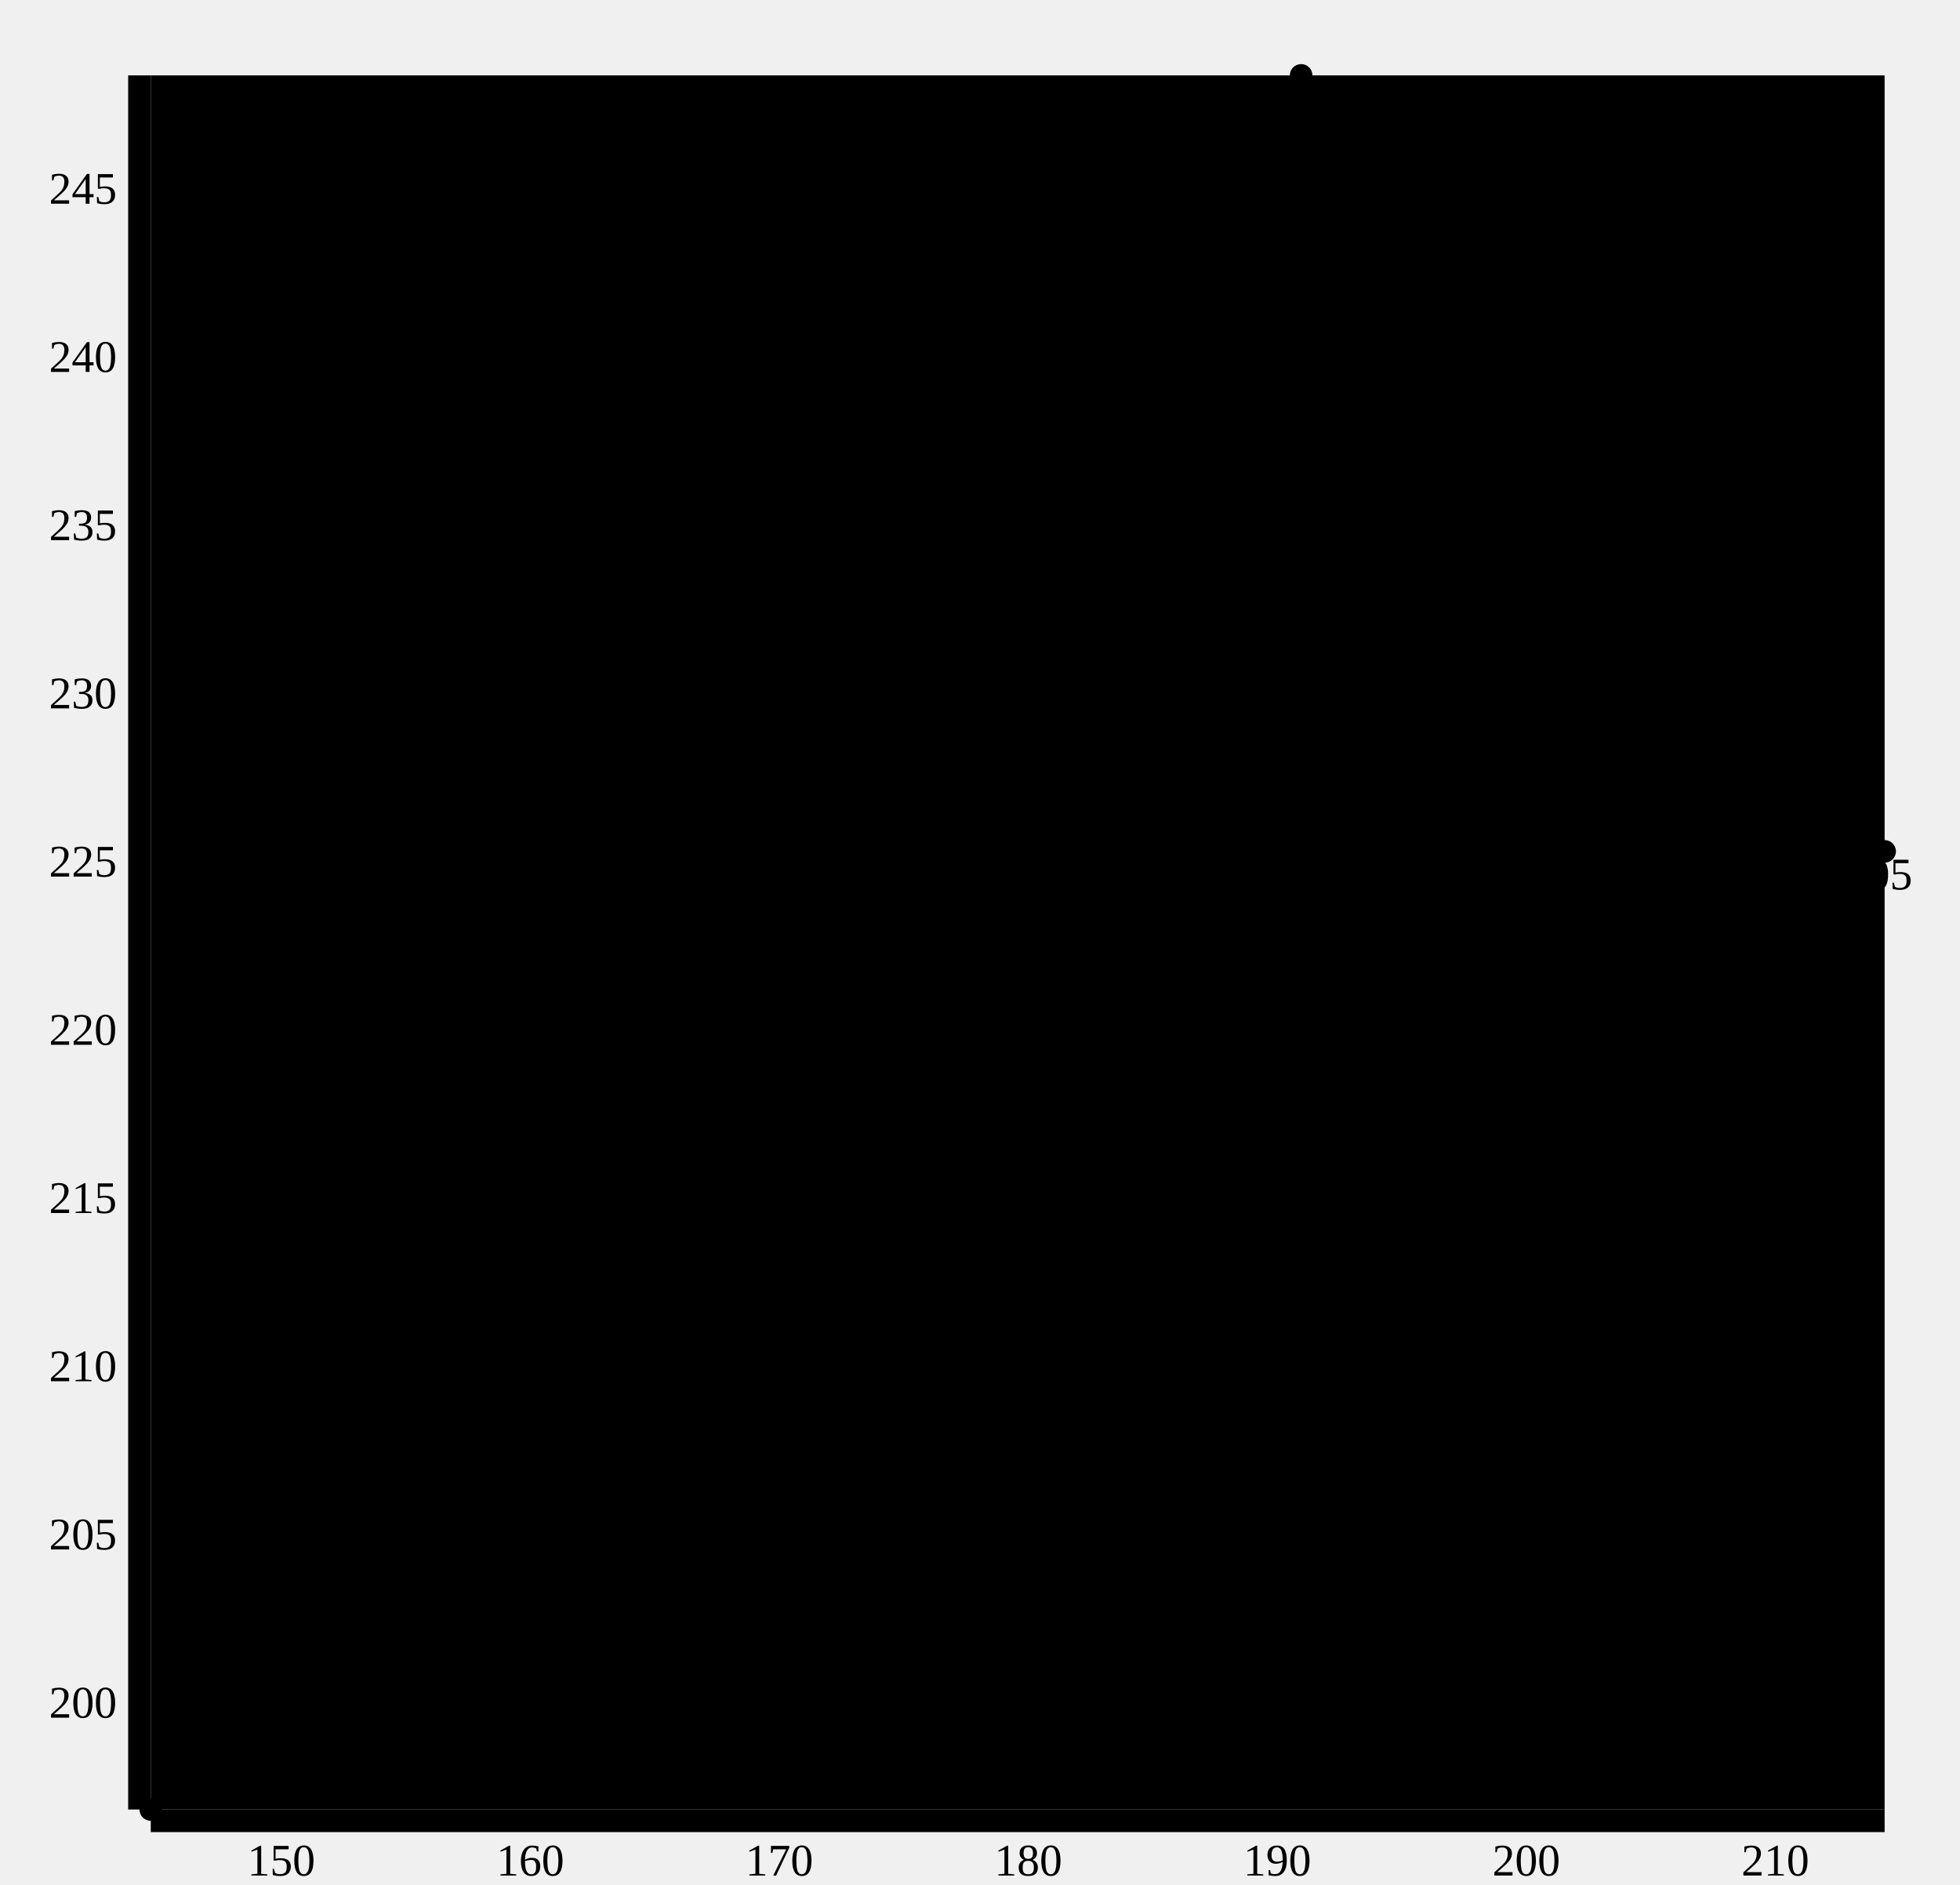
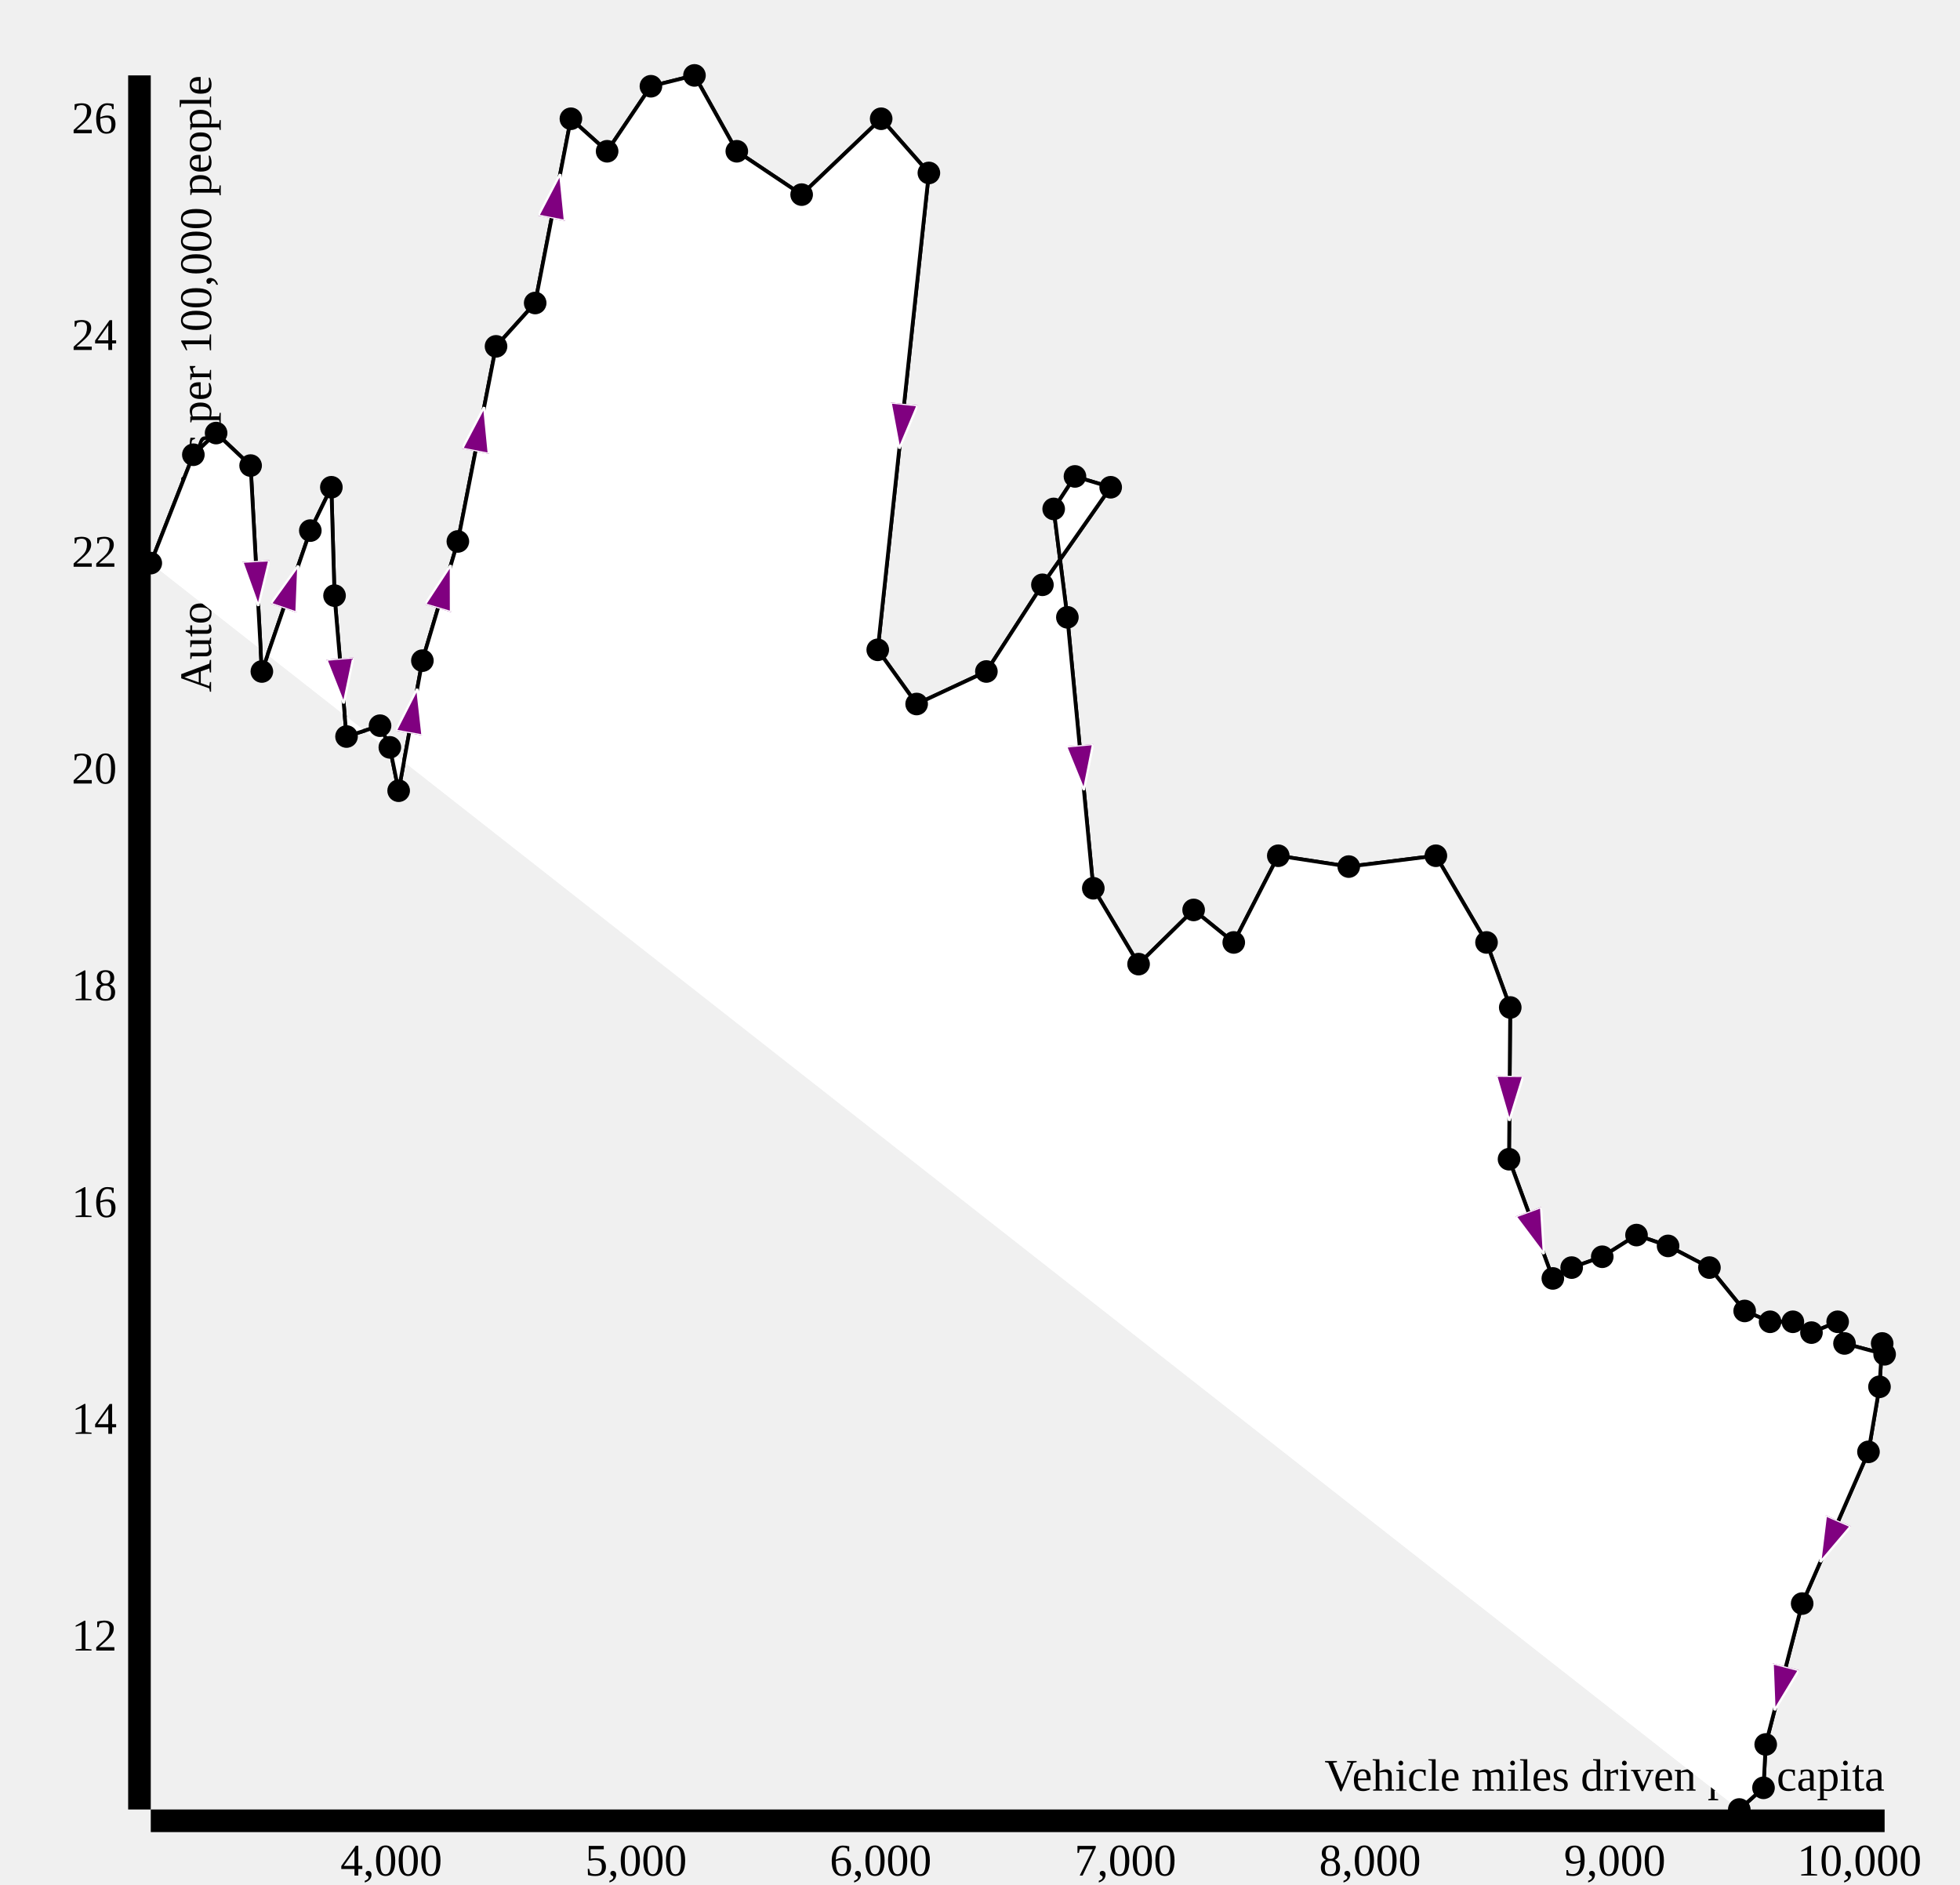
- <svg xmlns="http://www.w3.org/2000/svg" width="520" height="500" tabindex="2">
+ <svg width="520" height="500" tabindex="2">
  <g>
-     <path class="cheat" transform="translate(40 20)" d="M0,460L101.195,444.637L134.731,323.484L165.955,199.697L111.06,172.041L123.979,140.608L129.694,194.749L156.52,150.358L164.853,105.542L203.589,82.133L223.686,78.207L305.201,0L365.222,25.788L400.642,27.121L394.408,31.038L364.854,61.916L289.93,186.341L292.525,297.303L262.52,382.818L192.869,402.787L189.367,368.583L162.864,364.749L170.525,417.919L160.59,381.076L178.055,351.842L192.062,319.594L235.558,265.324L254.462,312.593L284.827,285.217L315.044,246.653L399.629,224.623L443.383,203.926L460,205.845" style="display: inline;" />
+     <path class="cheat" transform="translate(40 20)" d="M0,129.375L11.296,100.625L17.333,94.875L26.486,103.5L29.472,158.125L42.326,120.75L47.909,109.25L48.752,138L51.933,175.375L60.827,172.5L63.424,178.25L65.761,189.75L72.058,155.25L81.471,123.625L91.598,71.875L101.984,60.375L111.462,11.5L121.07,20.125L132.69,2.875L144.245,0L155.476,20.125L172.679,31.625L193.776,11.5L206.435,25.875L192.868,152.375L203.189,166.75L221.691,158.125L236.557,135.125L254.668,109.25L245.191,106.375L239.543,115L243.178,143.75L250.059,215.625L262.069,235.75L276.675,221.375L287.321,230L299.136,207L317.832,209.875L340.943,207L354.38,230L360.677,247.25L360.353,287.5L371.973,319.125L376.971,316.25L385.086,313.375L394.174,307.625L402.549,310.5L413.52,316.25L422.868,327.75L429.619,330.625L435.656,330.625L440.59,333.5L447.536,330.625L449.354,336.375L460,339.25L459.351,336.375L458.637,347.875L455.715,365.125L438.123,405.375L428.45,442.75L427.866,454.25L421.439,460" style="fill: white; stroke: black" />
    <g class="axis1" transform="translate(40 480)">
-       <g class="tick" transform="translate(34.62361,0)" style="opacity: 1;">
+       <g class="tick" transform="translate(63.81315,0)" style="opacity: 1;">
        <line y2="6" x2="0" />
-         <text y="9" x="0" dy=".71em" style="text-anchor: middle;">150</text>
+         <text y="9" x="0" dy=".71em" style="text-anchor: middle;">4,000</text>
      </g>
-       <g class="tick" transform="translate(100.6858,0)" style="opacity: 1;">
+       <g class="tick" transform="translate(128.7299,0)" style="opacity: 1;">
        <line y2="6" x2="0" />
-         <text y="9" x="0" dy=".71em" style="text-anchor: middle;">160</text>
+         <text y="9" x="0" dy=".71em" style="text-anchor: middle;">5,000</text>
      </g>
-       <g class="tick" transform="translate(166.748,0)" style="opacity: 1;">
+       <g class="tick" transform="translate(193.6466,0)" style="opacity: 1;">
        <line y2="6" x2="0" />
-         <text y="9" x="0" dy=".71em" style="text-anchor: middle;">170</text>
+         <text y="9" x="0" dy=".71em" style="text-anchor: middle;">6,000</text>
      </g>
-       <g class="tick" transform="translate(232.8102,0)" style="opacity: 1;">
+       <g class="tick" transform="translate(258.5634,0)" style="opacity: 1;">
        <line y2="6" x2="0" />
-         <text y="9" x="0" dy=".71em" style="text-anchor: middle;">180</text>
+         <text y="9" x="0" dy=".71em" style="text-anchor: middle;">7,000</text>
      </g>
-       <g class="tick" transform="translate(298.8724,0)" style="opacity: 1;">
+       <g class="tick" transform="translate(323.4801,0)" style="opacity: 1;">
        <line y2="6" x2="0" />
-         <text y="9" x="0" dy=".71em" style="text-anchor: middle;">190</text>
+         <text y="9" x="0" dy=".71em" style="text-anchor: middle;">8,000</text>
      </g>
-       <g class="tick" transform="translate(364.9346,0)" style="opacity: 1;">
+       <g class="tick" transform="translate(388.3968,0)" style="opacity: 1;">
        <line y2="6" x2="0" />
-         <text y="9" x="0" dy=".71em" style="text-anchor: middle;">200</text>
+         <text y="9" x="0" dy=".71em" style="text-anchor: middle;">9,000</text>
      </g>
-       <g class="tick" transform="translate(430.9968,0)" style="opacity: 1;">
+       <g class="tick" transform="translate(453.3136,0)" style="opacity: 1;">
        <line y2="6" x2="0" />
-         <text y="9" x="0" dy=".71em" style="text-anchor: middle;">210</text>
+         <text y="9" x="0" dy=".71em" style="text-anchor: middle;">10,000</text>
      </g>
      <path class="domain" d="M0,6V0H460V6" />
    </g>
    <g class="axislabel" transform="translate(500 475)">
-       <text class="axis1" x="0" y="0" text-anchor="end" />
+       <text class="axis1" x="0" y="0" text-anchor="end">Vehicle miles driven per capita</text>
    </g>
    <g class="axis2" transform="translate(40 20)">
-       <g class="tick" transform="translate(0,431.7962)" style="opacity: 1;">
+       <g class="tick" transform="translate(0,414)" style="opacity: 1;">
        <line x2="-6" y2="0" />
-         <text x="-9" y="0" dy=".32em" style="text-anchor: end;">200</text>
+         <text x="-9" y="0" dy=".32em" style="text-anchor: end;">12</text>
      </g>
-       <g class="tick" transform="translate(0,387.1743)" style="opacity: 1;">
+       <g class="tick" transform="translate(0,356.5)" style="opacity: 1;">
        <line x2="-6" y2="0" />
-         <text x="-9" y="0" dy=".32em" style="text-anchor: end;">205</text>
+         <text x="-9" y="0" dy=".32em" style="text-anchor: end;">14</text>
      </g>
-       <g class="tick" transform="translate(0,342.5523)" style="opacity: 1;">
+       <g class="tick" transform="translate(0,299)" style="opacity: 1;">
        <line x2="-6" y2="0" />
-         <text x="-9" y="0" dy=".32em" style="text-anchor: end;">210</text>
+         <text x="-9" y="0" dy=".32em" style="text-anchor: end;">16</text>
      </g>
-       <g class="tick" transform="translate(0,297.9304)" style="opacity: 1;">
+       <g class="tick" transform="translate(0,241.5)" style="opacity: 1;">
        <line x2="-6" y2="0" />
-         <text x="-9" y="0" dy=".32em" style="text-anchor: end;">215</text>
+         <text x="-9" y="0" dy=".32em" style="text-anchor: end;">18</text>
      </g>
-       <g class="tick" transform="translate(0,253.3084)" style="opacity: 1;">
+       <g class="tick" transform="translate(0,184)" style="opacity: 1;">
        <line x2="-6" y2="0" />
-         <text x="-9" y="0" dy=".32em" style="text-anchor: end;">220</text>
+         <text x="-9" y="0" dy=".32em" style="text-anchor: end;">20</text>
      </g>
-       <g class="tick" transform="translate(0,208.6865)" style="opacity: 1;">
+       <g class="tick" transform="translate(0,126.5)" style="opacity: 1;">
        <line x2="-6" y2="0" />
-         <text x="-9" y="0" dy=".32em" style="text-anchor: end;">225</text>
+         <text x="-9" y="0" dy=".32em" style="text-anchor: end;">22</text>
      </g>
-       <g class="tick" transform="translate(0,164.0645)" style="opacity: 1;">
+       <g class="tick" transform="translate(0,69)" style="opacity: 1;">
        <line x2="-6" y2="0" />
-         <text x="-9" y="0" dy=".32em" style="text-anchor: end;">230</text>
+         <text x="-9" y="0" dy=".32em" style="text-anchor: end;">24</text>
      </g>
-       <g class="tick" transform="translate(0,119.4426)" style="opacity: 1;">
+       <g class="tick" transform="translate(0,11.5)" style="opacity: 1;">
        <line x2="-6" y2="0" />
-         <text x="-9" y="0" dy=".32em" style="text-anchor: end;">235</text>
-       </g>
-       <g class="tick" transform="translate(0,74.8206)" style="opacity: 1;">
-         <line x2="-6" y2="0" />
-         <text x="-9" y="0" dy=".32em" style="text-anchor: end;">240</text>
-       </g>
-       <g class="tick" transform="translate(0,30.19864)" style="opacity: 1;">
-         <line x2="-6" y2="0" />
-         <text x="-9" y="0" dy=".32em" style="text-anchor: end;">245</text>
+         <text x="-9" y="0" dy=".32em" style="text-anchor: end;">26</text>
      </g>
      <path class="domain" d="M-6,0H0V460H-6" />
    </g>
    <g class="axislabel" transform="translate(56 20) rotate(-90)">
-       <text class="axis2" x="0" y="0" text-anchor="end" />
+       <text class="axis2" x="0" y="0" text-anchor="end">Auto fatalities per 100,000 people</text>
    </g>
  </g>
  <g transform="translate(40 20)">
    <defs>
      <marker id="arrow" viewBox="0,0,10,6" refX="10" refY="3" markerUnits="strokeWidth" markerWidth="12" markerHeight="8" orient="auto" stroke="white" stroke-width="0.5" fill="purple">
        <polygon points="0,0 10,3 0,6" />
      </marker>
    </defs>
-     <rect width="460" height="460" />
-     <path d="M0,460L101.195,444.637L134.731,323.484L165.955,199.697L111.06,172.041L123.979,140.608L129.694,194.749L156.52,150.358L164.853,105.542L203.589,82.133L223.686,78.207L305.201,0L365.222,25.788L400.642,27.121L394.408,31.038L364.854,61.916L289.93,186.341L292.525,297.303L262.52,382.818L192.869,402.787L189.367,368.583L162.864,364.749L170.525,417.919L160.59,381.076L178.055,351.842L192.062,319.594L235.558,265.324L254.462,312.593L284.827,285.217L315.044,246.653L399.629,224.623L443.383,203.926L460,205.845" class="line" />
-     <circle r="3" fill-opacity="1" stroke-opacity="1" cx="0" cy="460" />
-     <circle r="3" fill-opacity="1" stroke-opacity="1" cx="101.195" cy="444.637" />
-     <circle r="3" fill-opacity="1" stroke-opacity="1" cx="134.731" cy="323.484" />
-     <circle r="3" fill-opacity="1" stroke-opacity="1" cx="165.955" cy="199.697" />
-     <circle r="3" fill-opacity="1" stroke-opacity="1" cx="111.06" cy="172.041" />
-     <circle r="3" fill-opacity="1" stroke-opacity="1" cx="123.979" cy="140.608" />
-     <circle r="3" fill-opacity="1" stroke-opacity="1" cx="129.694" cy="194.749" />
-     <circle r="3" fill-opacity="1" stroke-opacity="1" cx="156.52" cy="150.358" />
-     <circle r="3" fill-opacity="1" stroke-opacity="1" cx="164.853" cy="105.542" />
-     <circle r="3" fill-opacity="1" stroke-opacity="1" cx="203.589" cy="82.133" />
-     <circle r="3" fill-opacity="1" stroke-opacity="1" cx="223.686" cy="78.207" />
-     <circle r="3" fill-opacity="1" stroke-opacity="1" cx="305.201" cy="0" />
-     <circle r="3" fill-opacity="1" stroke-opacity="1" cx="365.222" cy="25.788" />
-     <circle r="3" fill-opacity="1" stroke-opacity="1" cx="400.642" cy="27.121" />
-     <circle r="3" fill-opacity="1" stroke-opacity="1" cx="394.408" cy="31.038" />
-     <circle r="3" fill-opacity="1" stroke-opacity="1" cx="364.854" cy="61.916" />
-     <circle r="3" fill-opacity="1" stroke-opacity="1" cx="289.93" cy="186.341" />
-     <circle r="3" fill-opacity="1" stroke-opacity="1" cx="292.525" cy="297.303" />
-     <circle r="3" fill-opacity="1" stroke-opacity="1" cx="262.52" cy="382.818" />
-     <circle r="3" fill-opacity="1" stroke-opacity="1" cx="192.869" cy="402.787" />
-     <circle r="3" fill-opacity="1" stroke-opacity="1" cx="189.367" cy="368.583" />
-     <circle r="3" fill-opacity="1" stroke-opacity="1" cx="162.864" cy="364.749" />
-     <circle r="3" fill-opacity="1" stroke-opacity="1" cx="170.525" cy="417.919" />
-     <circle r="3" fill-opacity="1" stroke-opacity="1" cx="160.59" cy="381.076" />
-     <circle r="3" fill-opacity="1" stroke-opacity="1" cx="178.055" cy="351.842" />
-     <circle r="3" fill-opacity="1" stroke-opacity="1" cx="192.062" cy="319.594" />
-     <circle r="3" fill-opacity="1" stroke-opacity="1" cx="235.558" cy="265.324" />
-     <circle r="3" fill-opacity="1" stroke-opacity="1" cx="254.462" cy="312.593" />
-     <circle r="3" fill-opacity="1" stroke-opacity="1" cx="284.827" cy="285.217" />
-     <circle r="3" fill-opacity="1" stroke-opacity="1" cx="315.044" cy="246.653" />
-     <circle r="3" fill-opacity="1" stroke-opacity="1" cx="399.629" cy="224.623" />
-     <circle r="3" fill-opacity="1" stroke-opacity="1" cx="443.383" cy="203.926" />
-     <circle r="3" fill-opacity="1" stroke-opacity="1" cx="460" cy="205.845" />
-     <text x="0" y="472" />
-     <text x="101.195" y="456.637">1875</text>
-     <text x="134.731" y="335.484" />
-     <text x="165.955" y="211.697" />
-     <text x="111.06" y="184.041" />
-     <text x="123.979" y="152.608" />
-     <text x="129.694" y="206.749">1880</text>
-     <text x="156.52" y="162.358" />
-     <text x="164.853" y="117.542" />
-     <text x="203.589" y="94.133" />
-     <text x="223.686" y="90.207" />
-     <text x="305.201" y="12">1885</text>
-     <text x="365.222" y="37.788" />
-     <text x="400.642" y="39.121" />
-     <text x="394.408" y="43.038" />
-     <text x="364.854" y="73.916" />
-     <text x="289.93" y="198.341">1890</text>
-     <text x="292.525" y="309.303" />
-     <text x="262.52" y="394.818" />
-     <text x="192.869" y="414.787" />
-     <text x="189.367" y="380.583" />
-     <text x="162.864" y="376.749">1895</text>
-     <text x="170.525" y="429.919" />
-     <text x="160.59" y="393.076" />
-     <text x="178.055" y="363.842" />
-     <text x="192.062" y="331.594" />
-     <text x="235.558" y="277.324">1900</text>
-     <text x="254.462" y="324.593" />
-     <text x="284.827" y="297.217" />
-     <text x="315.044" y="258.653" />
-     <text x="399.629" y="236.623" />
-     <text x="443.383" y="215.926">1905</text>
-     <text x="460" y="217.845" />
+     <path d="M0,129.375L11.296,100.625L17.333,94.875L26.486,103.5L29.472,158.125L42.326,120.75L47.909,109.25L48.752,138L51.933,175.375L60.827,172.5L63.424,178.25L65.761,189.75L72.058,155.25L81.471,123.625L91.598,71.875L101.984,60.375L111.462,11.5L121.07,20.125L132.69,2.875L144.245,0L155.476,20.125L172.679,31.625L193.776,11.5L206.435,25.875L192.868,152.375L203.189,166.75L221.691,158.125L236.557,135.125L254.668,109.25L245.191,106.375L239.543,115L243.178,143.75L250.059,215.625L262.069,235.75L276.675,221.375L287.321,230L299.136,207L317.832,209.875L340.943,207L354.38,230L360.677,247.25L360.353,287.5L371.973,319.125L376.971,316.25L385.086,313.375L394.174,307.625L402.549,310.5L413.52,316.25L422.868,327.75L429.619,330.625L435.656,330.625L440.59,333.5L447.536,330.625L449.354,336.375L460,339.25L459.351,336.375L458.637,347.875L455.715,365.125L438.123,405.375L428.45,442.75L427.866,454.25L421.439,460" class="line" style="fill: white; stroke: black" />
+     <circle r="3" fill-opacity="1" stroke-opacity="1" cx="0" cy="129.375" />
+     <circle r="3" fill-opacity="1" stroke-opacity="1" cx="11.296" cy="100.625" />
+     <circle r="3" fill-opacity="1" stroke-opacity="1" cx="17.333" cy="94.875" />
+     <circle r="3" fill-opacity="1" stroke-opacity="1" cx="26.486" cy="103.5" />
+     <circle r="3" fill-opacity="1" stroke-opacity="1" cx="29.472" cy="158.125" />
+     <circle r="3" fill-opacity="1" stroke-opacity="1" cx="42.326" cy="120.75" />
+     <circle r="3" fill-opacity="1" stroke-opacity="1" cx="47.909" cy="109.25" />
+     <circle r="3" fill-opacity="1" stroke-opacity="1" cx="48.752" cy="138" />
+     <circle r="3" fill-opacity="1" stroke-opacity="1" cx="51.933" cy="175.375" />
+     <circle r="3" fill-opacity="1" stroke-opacity="1" cx="60.827" cy="172.5" />
+     <circle r="3" fill-opacity="1" stroke-opacity="1" cx="63.424" cy="178.25" />
+     <circle r="3" fill-opacity="1" stroke-opacity="1" cx="65.761" cy="189.75" />
+     <circle r="3" fill-opacity="1" stroke-opacity="1" cx="72.058" cy="155.25" />
+     <circle r="3" fill-opacity="1" stroke-opacity="1" cx="81.471" cy="123.625" />
+     <circle r="3" fill-opacity="1" stroke-opacity="1" cx="91.598" cy="71.875" />
+     <circle r="3" fill-opacity="1" stroke-opacity="1" cx="101.984" cy="60.375" />
+     <circle r="3" fill-opacity="1" stroke-opacity="1" cx="111.462" cy="11.5" />
+     <circle r="3" fill-opacity="1" stroke-opacity="1" cx="121.07" cy="20.125" />
+     <circle r="3" fill-opacity="1" stroke-opacity="1" cx="132.69" cy="2.875" />
+     <circle r="3" fill-opacity="1" stroke-opacity="1" cx="144.245" cy="0" />
+     <circle r="3" fill-opacity="1" stroke-opacity="1" cx="155.476" cy="20.125" />
+     <circle r="3" fill-opacity="1" stroke-opacity="1" cx="172.679" cy="31.625" />
+     <circle r="3" fill-opacity="1" stroke-opacity="1" cx="193.776" cy="11.5" />
+     <circle r="3" fill-opacity="1" stroke-opacity="1" cx="206.435" cy="25.875" />
+     <circle r="3" fill-opacity="1" stroke-opacity="1" cx="192.868" cy="152.375" />
+     <circle r="3" fill-opacity="1" stroke-opacity="1" cx="203.189" cy="166.75" />
+     <circle r="3" fill-opacity="1" stroke-opacity="1" cx="221.691" cy="158.125" />
+     <circle r="3" fill-opacity="1" stroke-opacity="1" cx="236.557" cy="135.125" />
+     <circle r="3" fill-opacity="1" stroke-opacity="1" cx="254.668" cy="109.25" />
+     <circle r="3" fill-opacity="1" stroke-opacity="1" cx="245.191" cy="106.375" />
+     <circle r="3" fill-opacity="1" stroke-opacity="1" cx="239.543" cy="115" />
+     <circle r="3" fill-opacity="1" stroke-opacity="1" cx="243.178" cy="143.75" />
+     <circle r="3" fill-opacity="1" stroke-opacity="1" cx="250.059" cy="215.625" />
+     <circle r="3" fill-opacity="1" stroke-opacity="1" cx="262.069" cy="235.75" />
+     <circle r="3" fill-opacity="1" stroke-opacity="1" cx="276.675" cy="221.375" />
+     <circle r="3" fill-opacity="1" stroke-opacity="1" cx="287.321" cy="230" />
+     <circle r="3" fill-opacity="1" stroke-opacity="1" cx="299.136" cy="207" />
+     <circle r="3" fill-opacity="1" stroke-opacity="1" cx="317.832" cy="209.875" />
+     <circle r="3" fill-opacity="1" stroke-opacity="1" cx="340.943" cy="207" />
+     <circle r="3" fill-opacity="1" stroke-opacity="1" cx="354.38" cy="230" />
+     <circle r="3" fill-opacity="1" stroke-opacity="1" cx="360.677" cy="247.25" />
+     <circle r="3" fill-opacity="1" stroke-opacity="1" cx="360.353" cy="287.5" />
+     <circle r="3" fill-opacity="1" stroke-opacity="1" cx="371.973" cy="319.125" />
+     <circle r="3" fill-opacity="1" stroke-opacity="1" cx="376.971" cy="316.25" />
+     <circle r="3" fill-opacity="1" stroke-opacity="1" cx="385.086" cy="313.375" />
+     <circle r="3" fill-opacity="1" stroke-opacity="1" cx="394.174" cy="307.625" />
+     <circle r="3" fill-opacity="1" stroke-opacity="1" cx="402.549" cy="310.5" />
+     <circle r="3" fill-opacity="1" stroke-opacity="1" cx="413.52" cy="316.25" />
+     <circle r="3" fill-opacity="1" stroke-opacity="1" cx="422.868" cy="327.75" />
+     <circle r="3" fill-opacity="1" stroke-opacity="1" cx="429.619" cy="330.625" />
+     <circle r="3" fill-opacity="1" stroke-opacity="1" cx="435.656" cy="330.625" />
+     <circle r="3" fill-opacity="1" stroke-opacity="1" cx="440.59" cy="333.5" />
+     <circle r="3" fill-opacity="1" stroke-opacity="1" cx="447.536" cy="330.625" />
+     <circle r="3" fill-opacity="1" stroke-opacity="1" cx="449.354" cy="336.375" />
+     <circle r="3" fill-opacity="1" stroke-opacity="1" cx="460" cy="339.25" />
+     <circle r="3" fill-opacity="1" stroke-opacity="1" cx="459.351" cy="336.375" />
+     <circle r="3" fill-opacity="1" stroke-opacity="1" cx="458.637" cy="347.875" />
+     <circle r="3" fill-opacity="1" stroke-opacity="1" cx="455.715" cy="365.125" />
+     <circle r="3" fill-opacity="1" stroke-opacity="1" cx="438.123" cy="405.375" />
+     <circle r="3" fill-opacity="1" stroke-opacity="1" cx="428.45" cy="442.75" />
+     <circle r="3" fill-opacity="1" stroke-opacity="1" cx="427.866" cy="454.25" />
+     <circle r="3" fill-opacity="1" stroke-opacity="1" cx="421.439" cy="460" />
+     <line x1="199.651" y1="89.125" x2="198.585" y2="99.068" style="marker-end: url(&quot;#arrow&quot;);" />
+     <line x1="246.619" y1="179.688" x2="247.572" y2="189.642" style="marker-end: url(&quot;#arrow&quot;);" />
+     <line x1="27.979" y1="130.812" x2="28.525" y2="140.798" style="marker-end: url(&quot;#arrow&quot;);" />
+     <line x1="86.534" y1="97.75" x2="88.454" y2="87.936" style="marker-end: url(&quot;#arrow&quot;);" />
+     <line x1="106.723" y1="35.937" x2="108.627" y2="26.12" style="marker-end: url(&quot;#arrow&quot;);" />
+     <line x1="446.919" y1="385.25" x2="442.914" y2="394.413" style="marker-end: url(&quot;#arrow&quot;);" />
+     <line x1="360.515" y1="267.375" x2="360.434" y2="277.375" style="marker-end: url(&quot;#arrow&quot;);" />
+     <line x1="35.899" y1="139.438" x2="39.151" y2="129.981" style="marker-end: url(&quot;#arrow&quot;);" />
+     <line x1="433.287" y1="424.062" x2="430.781" y2="433.744" style="marker-end: url(&quot;#arrow&quot;);" />
+     <line x1="50.343" y1="156.687" x2="51.191" y2="166.651" style="marker-end: url(&quot;#arrow&quot;);" />
+     <line x1="68.909" y1="172.5" x2="70.705" y2="162.663" style="marker-end: url(&quot;#arrow&quot;);" />
+     <line x1="366.163" y1="303.312" x2="369.612" y2="312.699" style="marker-end: url(&quot;#arrow&quot;);" />
+     <line x1="76.764" y1="139.437" x2="79.617" y2="129.853" style="marker-end: url(&quot;#arrow&quot;);" />
  </g>
</svg>
